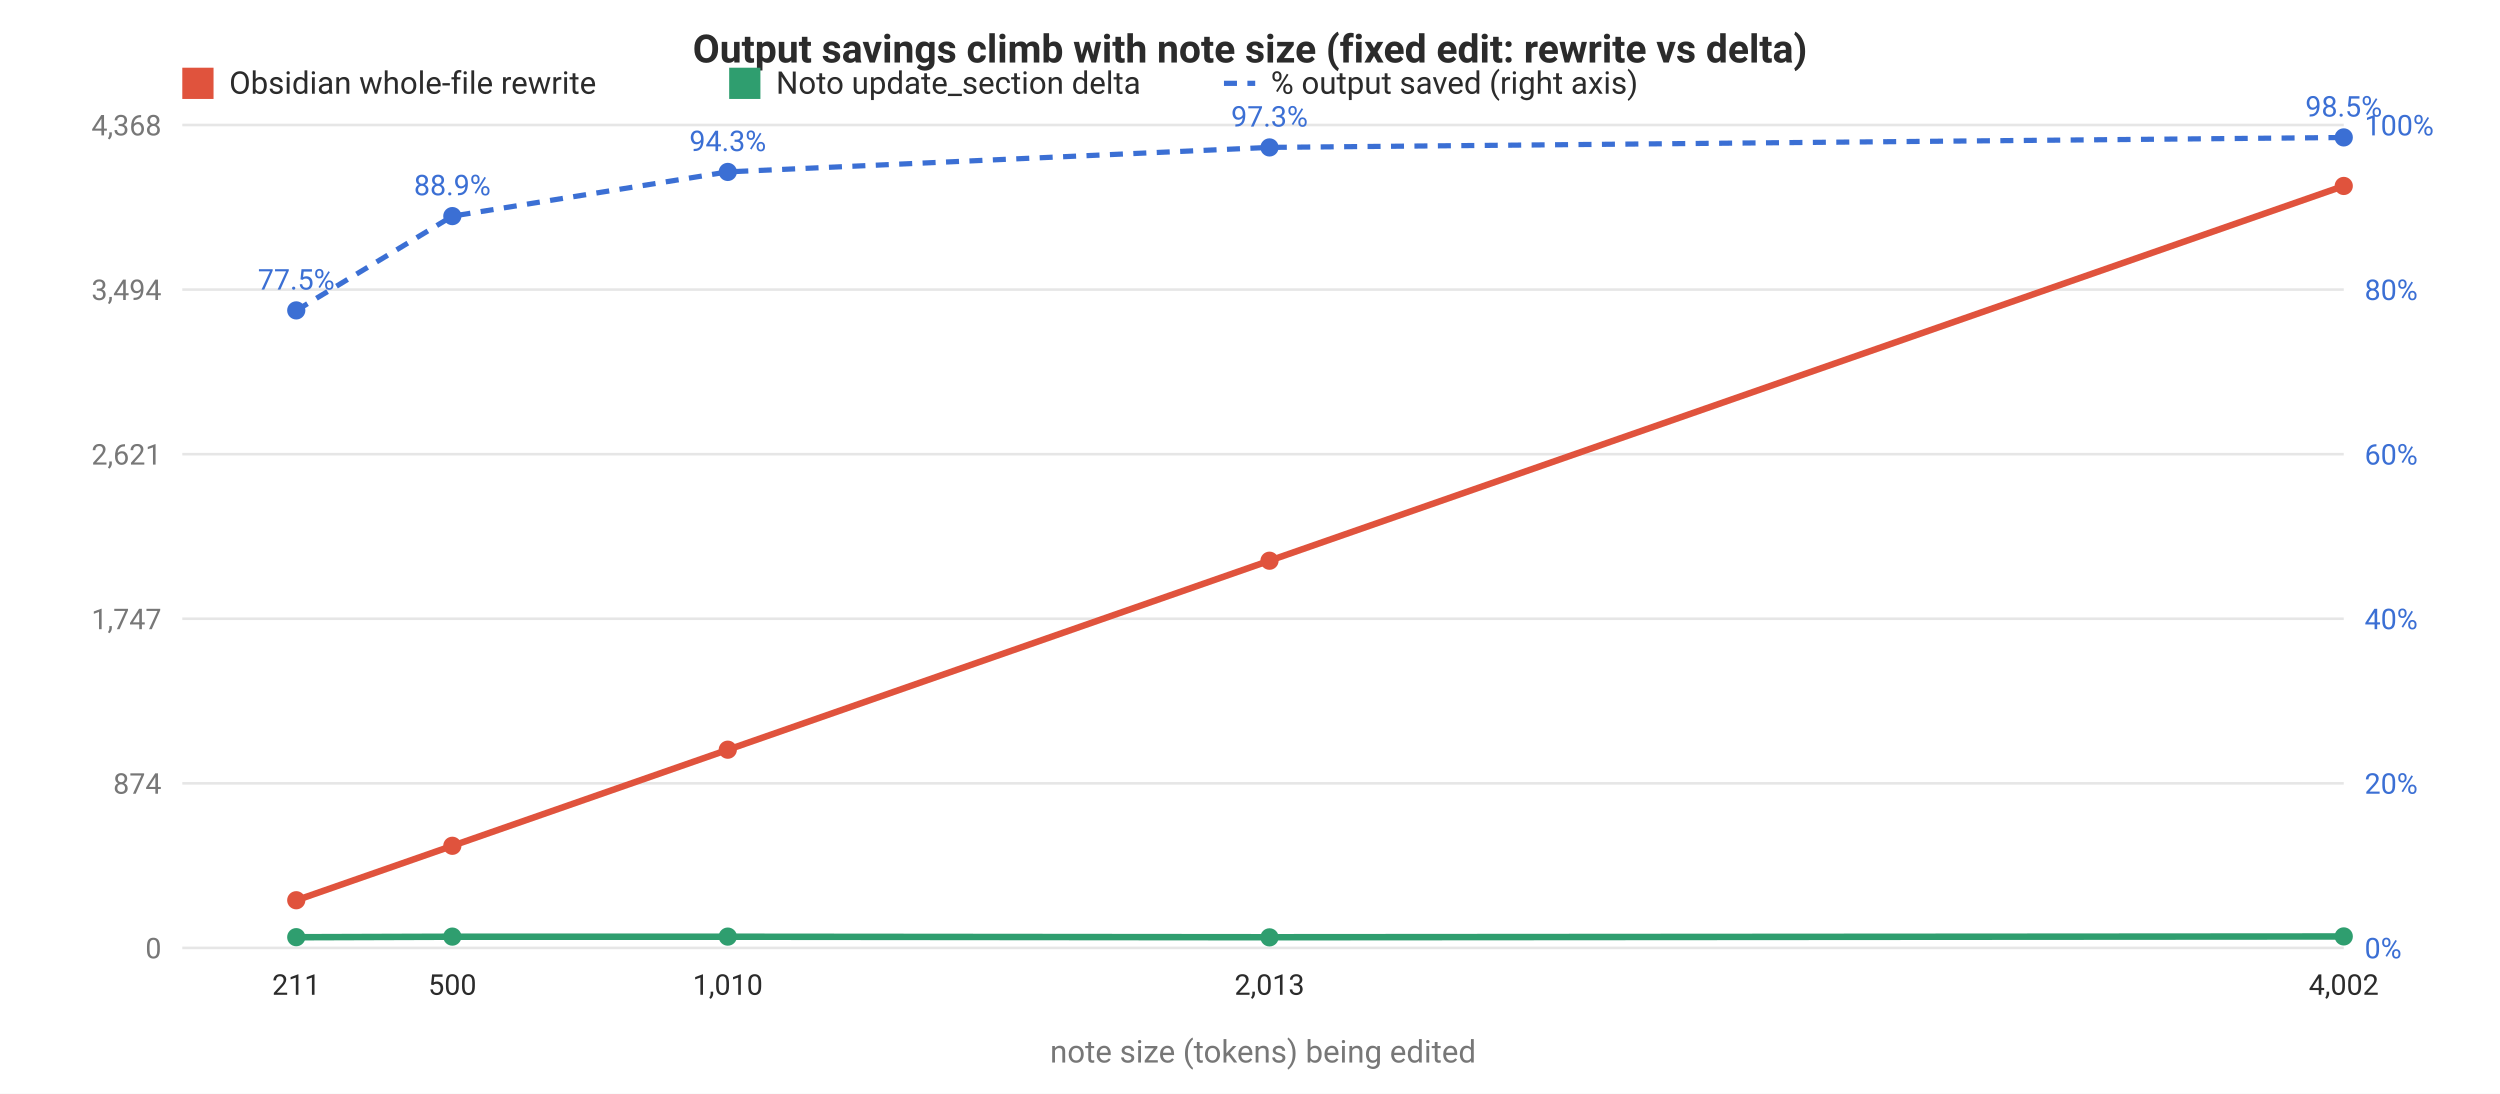
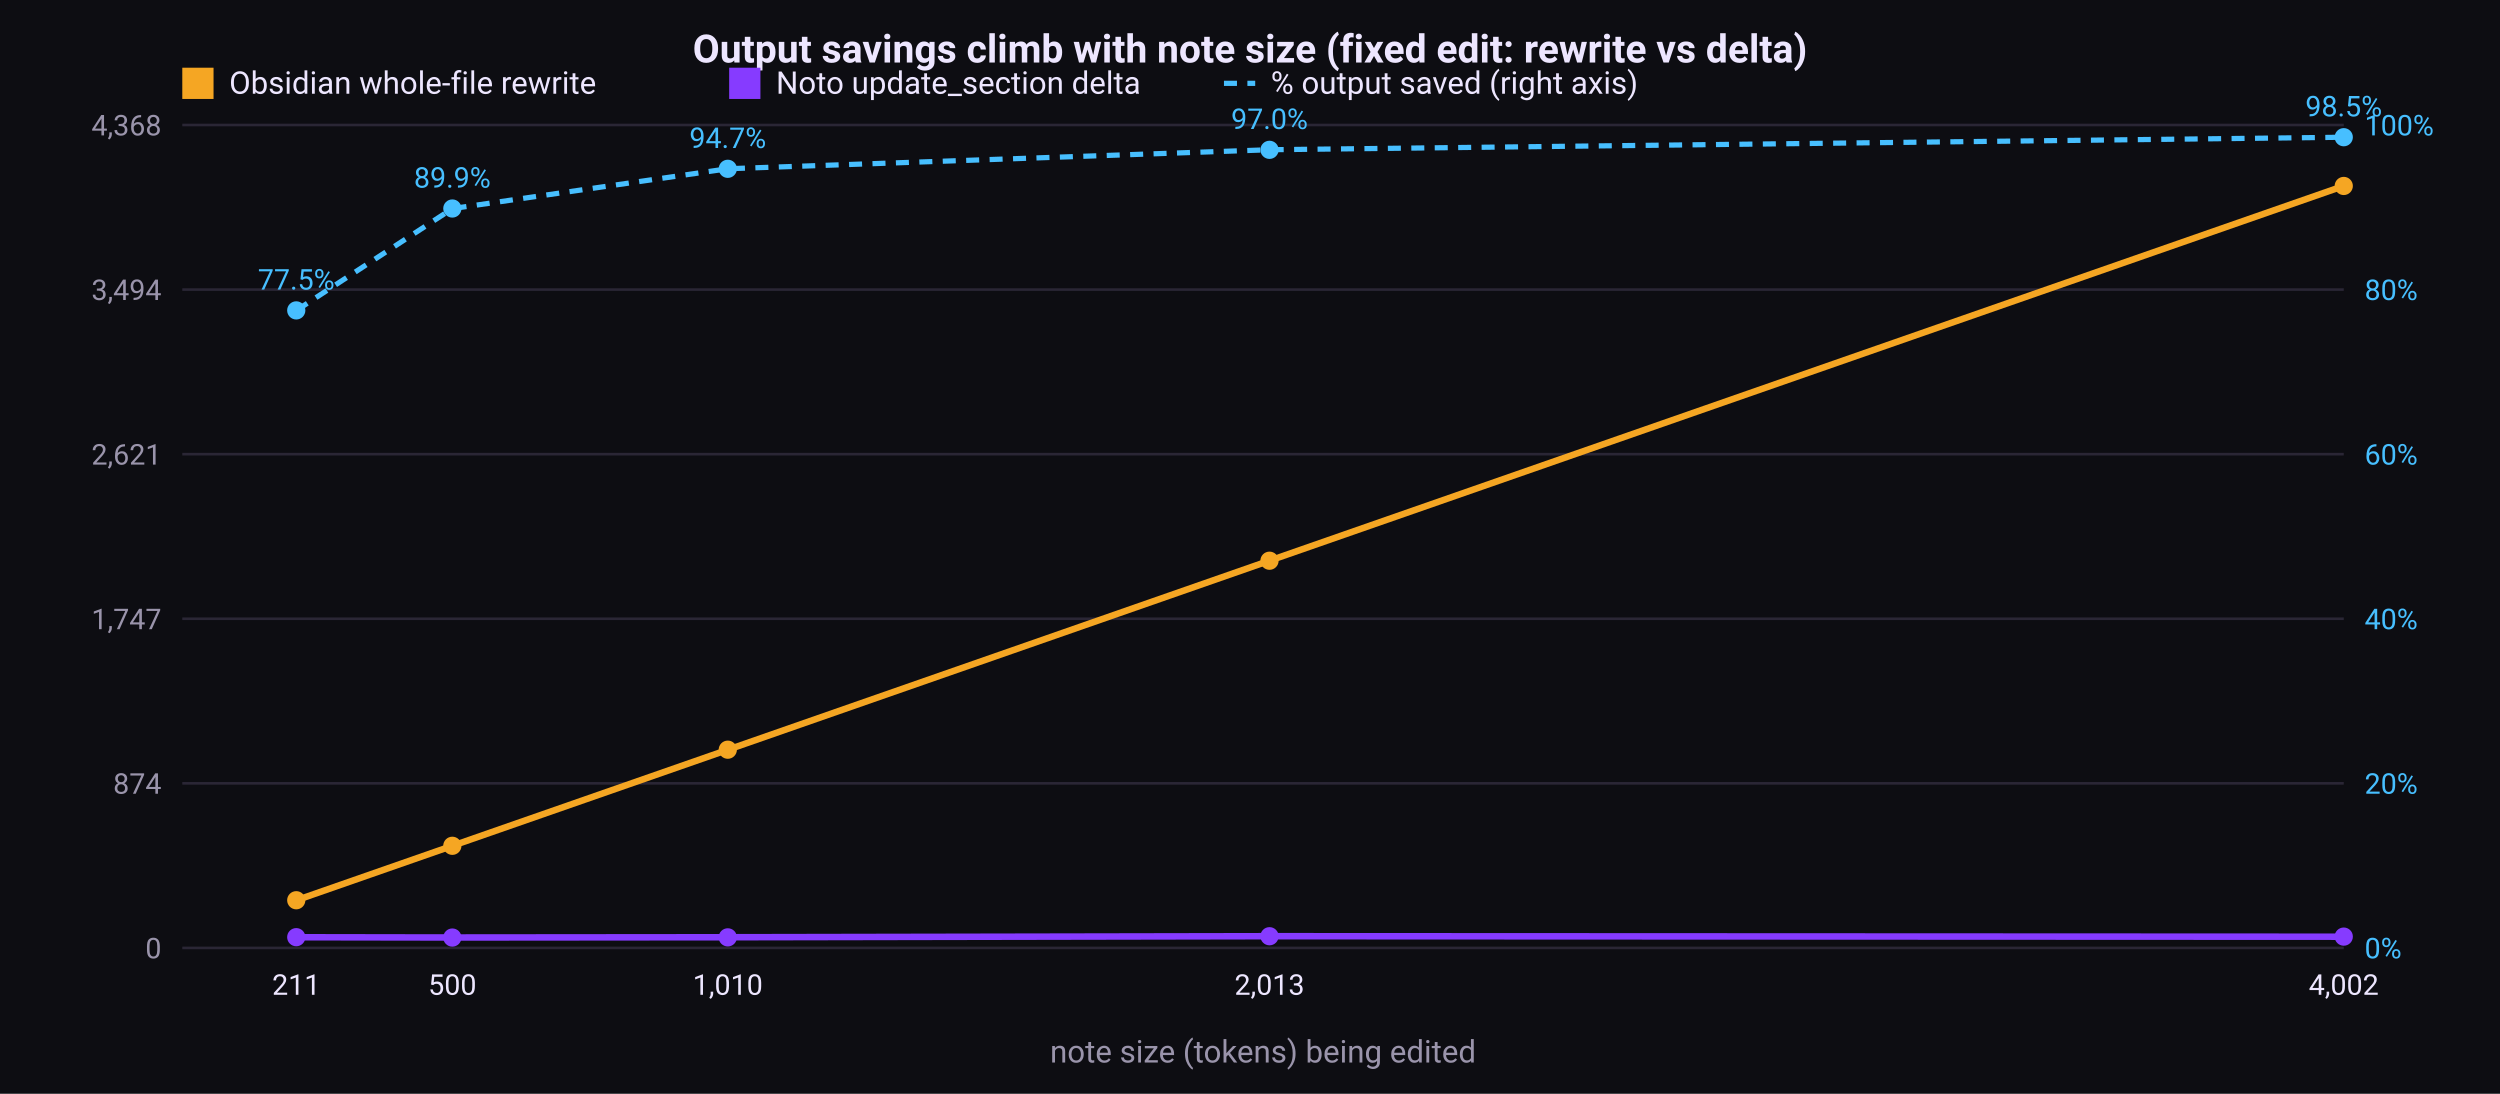
<svg xmlns="http://www.w3.org/2000/svg" viewBox="0 0 960 420" font-family="-apple-system,Segoe UI,Roboto,sans-serif">
-   <rect width="960" height="420" fill="#ffffff" />
-   <text x="480" y="24" text-anchor="middle" font-size="15" font-weight="600" fill="#2b2b2b">Output savings climb with note size (fixed edit: rewrite vs delta)</text>
-   <line x1="70" y1="364" x2="900" y2="364" stroke="#e6e6e6" />
-   <text x="62" y="368" text-anchor="end" font-size="11" fill="#777">0</text>
-   <text x="908" y="368" text-anchor="start" font-size="11" fill="#3b6fd4">0%</text>
-   <line x1="70" y1="300.8" x2="900" y2="300.8" stroke="#e6e6e6" />
-   <text x="62" y="304.8" text-anchor="end" font-size="11" fill="#777">874</text>
-   <text x="908" y="304.8" text-anchor="start" font-size="11" fill="#3b6fd4">20%</text>
-   <line x1="70" y1="237.6" x2="900" y2="237.6" stroke="#e6e6e6" />
-   <text x="62" y="241.6" text-anchor="end" font-size="11" fill="#777">1,747</text>
-   <text x="908" y="241.6" text-anchor="start" font-size="11" fill="#3b6fd4">40%</text>
-   <line x1="70" y1="174.4" x2="900" y2="174.4" stroke="#e6e6e6" />
-   <text x="62" y="178.4" text-anchor="end" font-size="11" fill="#777">2,621</text>
-   <text x="908" y="178.4" text-anchor="start" font-size="11" fill="#3b6fd4">60%</text>
-   <line x1="70" y1="111.2" x2="900" y2="111.2" stroke="#e6e6e6" />
-   <text x="62" y="115.2" text-anchor="end" font-size="11" fill="#777">3,494</text>
-   <text x="908" y="115.2" text-anchor="start" font-size="11" fill="#3b6fd4">80%</text>
-   <line x1="70" y1="48" x2="900" y2="48" stroke="#e6e6e6" />
-   <text x="62" y="52" text-anchor="end" font-size="11" fill="#777">4,368</text>
-   <text x="908" y="52" text-anchor="start" font-size="11" fill="#3b6fd4">100%</text>
-   <path d="M113.8,345.7 L173.7,324.8 L279.5,287.9 L487.5,215.3 L900.0,71.4" fill="none" stroke="#e0533d" stroke-width="2.5" />
-   <path d="M113.8,359.9 L173.7,359.7 L279.5,359.7 L487.5,359.9 L900.0,359.6" fill="none" stroke="#2f9e6f" stroke-width="2.5" />
-   <path d="M113.8,119.2 L173.7,83.0 L279.5,66.0 L487.5,56.6 L900.0,52.8" fill="none" stroke="#3b6fd4" stroke-width="2" stroke-dasharray="5 4" />
-   <circle cx="113.761" cy="345.695" r="3.5" fill="#e0533d" />
-   <circle cx="113.761" cy="359.876" r="3.5" fill="#2f9e6f" />
-   <circle cx="113.761" cy="119.194" r="3.5" fill="#3b6fd4" />
-   <text x="113.761" y="111.194" text-anchor="middle" font-size="11" fill="#3b6fd4">77.5%</text>
-   <text x="113.761" y="382" text-anchor="middle" font-size="11" fill="#2b2b2b">211</text>
-   <circle cx="173.698" cy="324.785" r="3.5" fill="#e0533d" />
-   <circle cx="173.698" cy="359.659" r="3.5" fill="#2f9e6f" />
-   <circle cx="173.698" cy="82.982" r="3.5" fill="#3b6fd4" />
-   <text x="173.698" y="74.982" text-anchor="middle" font-size="11" fill="#3b6fd4">88.9%</text>
-   <text x="173.698" y="382" text-anchor="middle" font-size="11" fill="#2b2b2b">500</text>
-   <circle cx="279.47" cy="287.885" r="3.5" fill="#e0533d" />
-   <circle cx="279.47" cy="359.659" r="3.5" fill="#2f9e6f" />
-   <circle cx="279.47" cy="66.023" r="3.5" fill="#3b6fd4" />
-   <text x="279.47" y="58.023" text-anchor="middle" font-size="11" fill="#3b6fd4">94.3%</text>
-   <text x="279.47" y="382" text-anchor="middle" font-size="11" fill="#2b2b2b">1,010</text>
-   <circle cx="487.489" cy="215.316" r="3.5" fill="#e0533d" />
-   <circle cx="487.489" cy="359.948" r="3.5" fill="#2f9e6f" />
-   <circle cx="487.489" cy="56.611" r="3.5" fill="#3b6fd4" />
-   <text x="487.489" y="48.611" text-anchor="middle" font-size="11" fill="#3b6fd4">97.3%</text>
-   <text x="487.489" y="382" text-anchor="middle" font-size="11" fill="#2b2b2b">2,013</text>
-   <circle cx="900" cy="71.407" r="3.5" fill="#e0533d" />
-   <circle cx="900" cy="359.587" r="3.5" fill="#2f9e6f" />
-   <circle cx="900" cy="52.767" r="3.5" fill="#3b6fd4" />
-   <text x="900" y="44.767" text-anchor="middle" font-size="11" fill="#3b6fd4">98.5%</text>
-   <text x="900" y="382" text-anchor="middle" font-size="11" fill="#2b2b2b">4,002</text>
-   <text x="485" y="408" text-anchor="middle" font-size="12" fill="#777">note size (tokens) being edited</text>
-   <rect x="70" y="26" width="12" height="12" fill="#e0533d" />
-   <text x="88" y="36" font-size="12" fill="#2b2b2b">Obsidian whole-file rewrite</text>
-   <rect x="280" y="26" width="12" height="12" fill="#2f9e6f" />
-   <text x="298" y="36" font-size="12" fill="#2b2b2b">Noto update_section delta</text>
-   <line x1="470" y1="32" x2="482" y2="32" stroke="#3b6fd4" stroke-width="2" stroke-dasharray="5 4" />
-   <text x="488" y="36" font-size="12" fill="#2b2b2b">% output saved (right axis)</text>
+   <rect width="960" height="420" fill="#0d0d12" />
+   <text x="480" y="24" text-anchor="middle" font-size="15" font-weight="600" fill="#ede6ff">Output savings climb with note size (fixed edit: rewrite vs delta)</text>
+   <line x1="70" y1="364" x2="900" y2="364" stroke="#2a2635" />
+   <text x="62" y="368" text-anchor="end" font-size="11" fill="#9a94ab">0</text>
+   <text x="908" y="368" text-anchor="start" font-size="11" fill="#47bfff">0%</text>
+   <line x1="70" y1="300.8" x2="900" y2="300.8" stroke="#2a2635" />
+   <text x="62" y="304.8" text-anchor="end" font-size="11" fill="#9a94ab">874</text>
+   <text x="908" y="304.8" text-anchor="start" font-size="11" fill="#47bfff">20%</text>
+   <line x1="70" y1="237.6" x2="900" y2="237.6" stroke="#2a2635" />
+   <text x="62" y="241.6" text-anchor="end" font-size="11" fill="#9a94ab">1,747</text>
+   <text x="908" y="241.6" text-anchor="start" font-size="11" fill="#47bfff">40%</text>
+   <line x1="70" y1="174.4" x2="900" y2="174.4" stroke="#2a2635" />
+   <text x="62" y="178.4" text-anchor="end" font-size="11" fill="#9a94ab">2,621</text>
+   <text x="908" y="178.4" text-anchor="start" font-size="11" fill="#47bfff">60%</text>
+   <line x1="70" y1="111.2" x2="900" y2="111.2" stroke="#2a2635" />
+   <text x="62" y="115.2" text-anchor="end" font-size="11" fill="#9a94ab">3,494</text>
+   <text x="908" y="115.2" text-anchor="start" font-size="11" fill="#47bfff">80%</text>
+   <line x1="70" y1="48" x2="900" y2="48" stroke="#2a2635" />
+   <text x="62" y="52" text-anchor="end" font-size="11" fill="#9a94ab">4,368</text>
+   <text x="908" y="52" text-anchor="start" font-size="11" fill="#47bfff">100%</text>
+   <path d="M113.8,345.7 L173.7,324.8 L279.5,287.9 L487.5,215.3 L900.0,71.4" fill="none" stroke="#f5a623" stroke-width="2.5" />
+   <path d="M113.8,359.9 L173.7,360.0 L279.5,359.9 L487.5,359.5 L900.0,359.7" fill="none" stroke="#863bff" stroke-width="2.5" />
+   <path d="M113.8,119.2 L173.7,80.1 L279.5,64.8 L487.5,57.5 L900.0,52.7" fill="none" stroke="#47bfff" stroke-width="2" stroke-dasharray="5 4" />
+   <circle cx="113.761" cy="345.695" r="3.5" fill="#f5a623" />
+   <circle cx="113.761" cy="359.876" r="3.5" fill="#863bff" />
+   <circle cx="113.761" cy="119.194" r="3.5" fill="#47bfff" />
+   <text x="113.761" y="111.194" text-anchor="middle" font-size="11" fill="#47bfff">77.5%</text>
+   <text x="113.761" y="382" text-anchor="middle" font-size="11" fill="#ede6ff">211</text>
+   <circle cx="173.698" cy="324.785" r="3.5" fill="#f5a623" />
+   <circle cx="173.698" cy="360.021" r="3.5" fill="#863bff" />
+   <circle cx="173.698" cy="80.066" r="3.5" fill="#47bfff" />
+   <text x="173.698" y="72.066" text-anchor="middle" font-size="11" fill="#47bfff">89.9%</text>
+   <text x="173.698" y="382" text-anchor="middle" font-size="11" fill="#ede6ff">500</text>
+   <circle cx="279.47" cy="287.885" r="3.5" fill="#f5a623" />
+   <circle cx="279.47" cy="359.948" r="3.5" fill="#863bff" />
+   <circle cx="279.47" cy="64.821" r="3.5" fill="#47bfff" />
+   <text x="279.47" y="56.821" text-anchor="middle" font-size="11" fill="#47bfff">94.7%</text>
+   <text x="279.47" y="382" text-anchor="middle" font-size="11" fill="#ede6ff">1,010</text>
+   <circle cx="487.489" cy="215.316" r="3.5" fill="#f5a623" />
+   <circle cx="487.489" cy="359.514" r="3.5" fill="#863bff" />
+   <circle cx="487.489" cy="57.534" r="3.5" fill="#47bfff" />
+   <text x="487.489" y="49.534" text-anchor="middle" font-size="11" fill="#47bfff">97.0%</text>
+   <text x="487.489" y="382" text-anchor="middle" font-size="11" fill="#ede6ff">2,013</text>
+   <circle cx="900" cy="71.407" r="3.5" fill="#f5a623" />
+   <circle cx="900" cy="359.659" r="3.5" fill="#863bff" />
+   <circle cx="900" cy="52.688" r="3.5" fill="#47bfff" />
+   <text x="900" y="44.688" text-anchor="middle" font-size="11" fill="#47bfff">98.5%</text>
+   <text x="900" y="382" text-anchor="middle" font-size="11" fill="#ede6ff">4,002</text>
+   <text x="485" y="408" text-anchor="middle" font-size="12" fill="#9a94ab">note size (tokens) being edited</text>
+   <rect x="70" y="26" width="12" height="12" fill="#f5a623" />
+   <text x="88" y="36" font-size="12" fill="#ede6ff">Obsidian whole-file rewrite</text>
+   <rect x="280" y="26" width="12" height="12" fill="#863bff" />
+   <text x="298" y="36" font-size="12" fill="#ede6ff">Noto update_section delta</text>
+   <line x1="470" y1="32" x2="482" y2="32" stroke="#47bfff" stroke-width="2" stroke-dasharray="5 4" />
+   <text x="488" y="36" font-size="12" fill="#ede6ff">% output saved (right axis)</text>
</svg>
